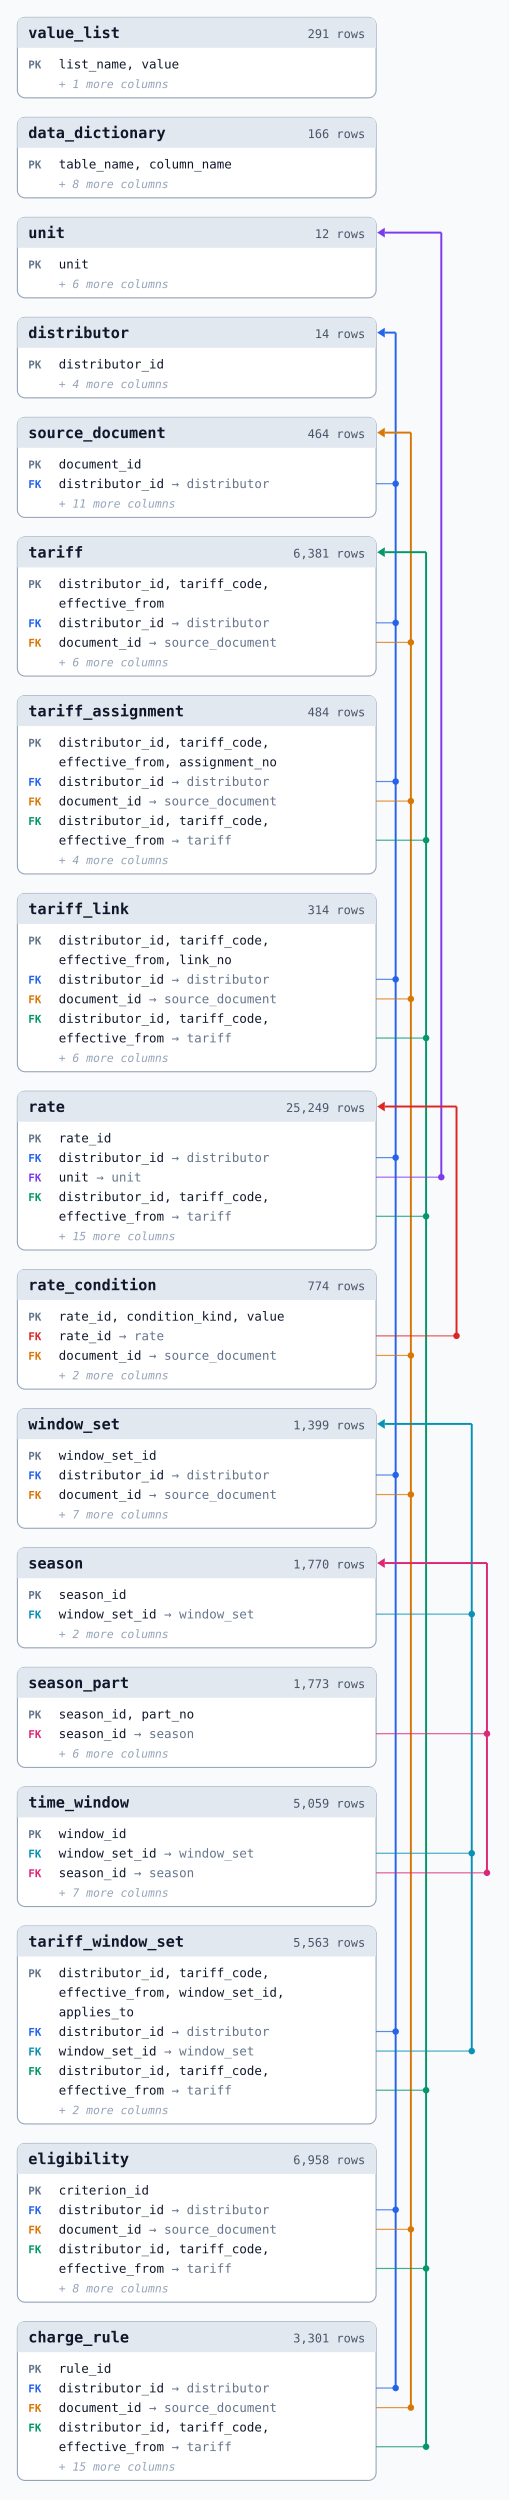
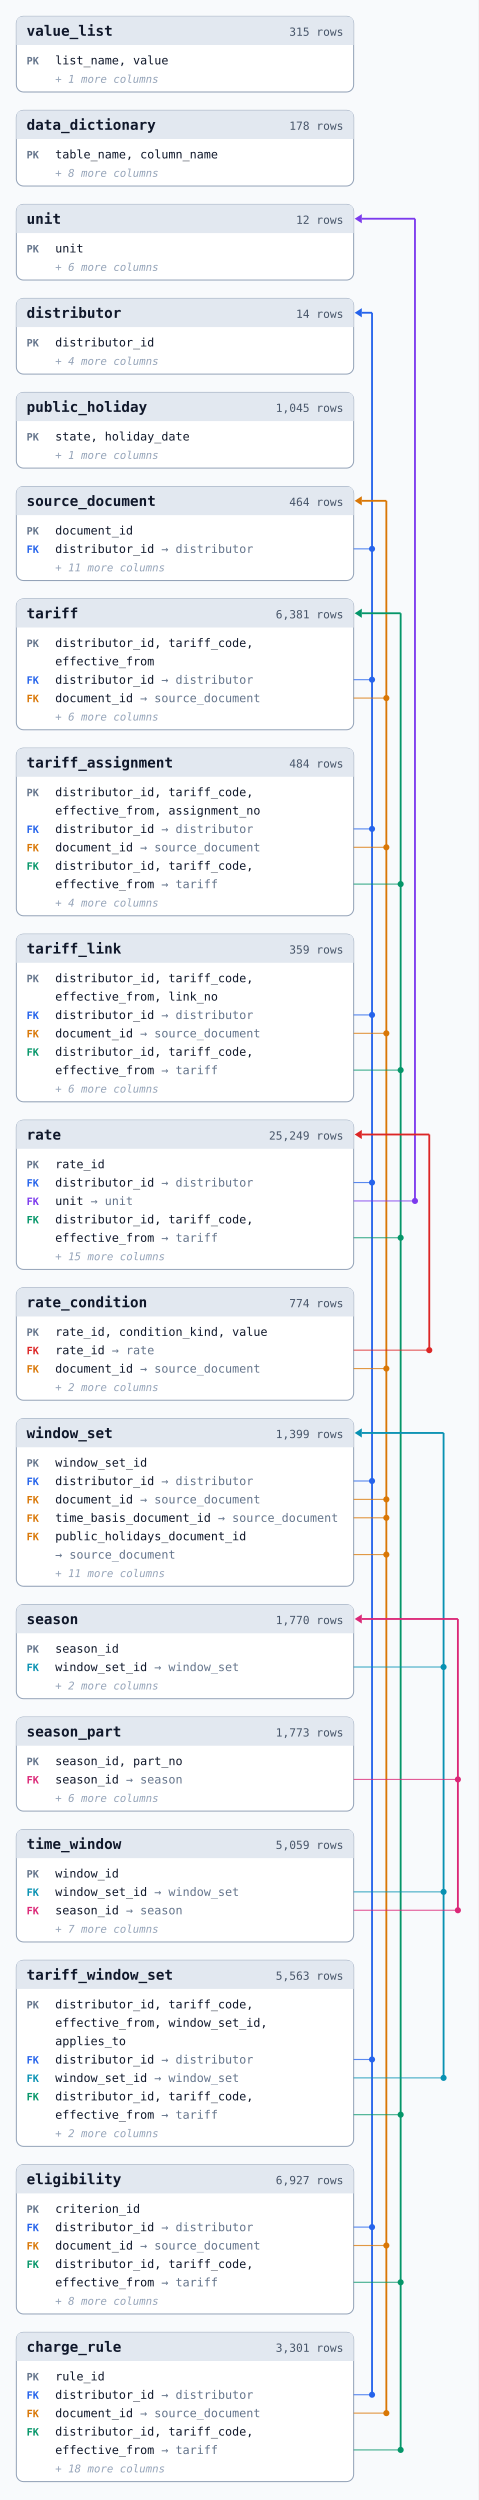
- <svg xmlns="http://www.w3.org/2000/svg" width="468" height="2300" viewBox="0 0 468 2300" role="img" aria-labelledby="erd-title">
+ <svg xmlns="http://www.w3.org/2000/svg" width="468" height="2446" viewBox="0 0 468 2446" role="img" aria-labelledby="erd-title">
  <style>text{font-family:ui-monospace,SFMono-Regular,Menlo,Consolas,monospace;fill:#0f172a}.box{fill:#ffffff;stroke:#94a3b8}.head{fill:#e2e8f0}.n{font-size:14px;font-weight:700}.r{font-size:11px;fill:#475569}.k{font-size:10px;font-weight:700;fill:#64748b}.c{font-size:11.5px}.t{fill:#64748b}.m{font-size:10.5px;fill:#94a3b8;font-style:italic}.bus{fill:none;stroke-width:1.8}.tick{fill:none;stroke-width:1.1;stroke-opacity:.75}</style>
-   <rect width="468" height="2300" fill="#f8fafc" />
+   <rect width="468" height="2446" fill="#f8fafc" />
  <g>
    <rect x="16" y="16" width="330" height="74" rx="7" class="box" />
    <path d="M16,44 V23 q0,-7 7,-7 H339 q7,0 7,7 V44 z" class="head" />
    <text x="26" y="35" class="n">value_list</text>
-     <text x="336" y="35" class="r" text-anchor="end">291 rows</text>
+     <text x="336" y="35" class="r" text-anchor="end">315 rows</text>
    <text x="26" y="63" class="k">PK</text>
    <text x="54" y="63" class="c">list_name, value</text>
    <text x="54" y="81" class="m">+ 1 more columns</text>
  </g>
  <g>
    <rect x="16" y="108" width="330" height="74" rx="7" class="box" />
    <path d="M16,136 V115 q0,-7 7,-7 H339 q7,0 7,7 V136 z" class="head" />
    <text x="26" y="127" class="n">data_dictionary</text>
-     <text x="336" y="127" class="r" text-anchor="end">166 rows</text>
+     <text x="336" y="127" class="r" text-anchor="end">178 rows</text>
    <text x="26" y="155" class="k">PK</text>
    <text x="54" y="155" class="c">table_name, column_name</text>
    <text x="54" y="173" class="m">+ 8 more columns</text>
  </g>
  <g>
    <rect x="16" y="200" width="330" height="74" rx="7" class="box" />
    <path d="M16,228 V207 q0,-7 7,-7 H339 q7,0 7,7 V228 z" class="head" />
    <text x="26" y="219" class="n">unit</text>
    <text x="336" y="219" class="r" text-anchor="end">12 rows</text>
    <text x="26" y="247" class="k">PK</text>
    <text x="54" y="247" class="c">unit</text>
    <text x="54" y="265" class="m">+ 6 more columns</text>
  </g>
  <g>
    <rect x="16" y="292" width="330" height="74" rx="7" class="box" />
    <path d="M16,320 V299 q0,-7 7,-7 H339 q7,0 7,7 V320 z" class="head" />
    <text x="26" y="311" class="n">distributor</text>
    <text x="336" y="311" class="r" text-anchor="end">14 rows</text>
    <text x="26" y="339" class="k">PK</text>
    <text x="54" y="339" class="c">distributor_id</text>
    <text x="54" y="357" class="m">+ 4 more columns</text>
  </g>
  <g>
-     <rect x="16" y="384" width="330" height="92" rx="7" class="box" />
+     <rect x="16" y="384" width="330" height="74" rx="7" class="box" />
    <path d="M16,412 V391 q0,-7 7,-7 H339 q7,0 7,7 V412 z" class="head" />
-     <text x="26" y="403" class="n">source_document</text>
-     <text x="336" y="403" class="r" text-anchor="end">464 rows</text>
+     <text x="26" y="403" class="n">public_holiday</text>
+     <text x="336" y="403" class="r" text-anchor="end">1,045 rows</text>
    <text x="26" y="431" class="k">PK</text>
-     <text x="54" y="431" class="c">document_id</text>
-     <text x="26" y="449" class="k" style="fill:#2563eb">FK</text>
-     <text x="54" y="449" class="c">distributor_id <tspan class="t">→ distributor</tspan>
-     </text>
-     <text x="54" y="467" class="m">+ 11 more columns</text>
-   </g>
-   <g>
-     <rect x="16" y="494" width="330" height="128" rx="7" class="box" />
-     <path d="M16,522 V501 q0,-7 7,-7 H339 q7,0 7,7 V522 z" class="head" />
-     <text x="26" y="513" class="n">tariff</text>
-     <text x="336" y="513" class="r" text-anchor="end">6,381 rows</text>
-     <text x="26" y="541" class="k">PK</text>
-     <text x="54" y="541" class="c">distributor_id, tariff_code,</text>
-     <text x="26" y="559" class="k" />
-     <text x="54" y="559" class="c">effective_from</text>
-     <text x="26" y="577" class="k" style="fill:#2563eb">FK</text>
-     <text x="54" y="577" class="c">distributor_id <tspan class="t">→ distributor</tspan>
-     </text>
-     <text x="26" y="595" class="k" style="fill:#d97706">FK</text>
-     <text x="54" y="595" class="c">document_id <tspan class="t">→ source_document</tspan>
-     </text>
-     <text x="54" y="613" class="m">+ 6 more columns</text>
-   </g>
-   <g>
-     <rect x="16" y="640" width="330" height="164" rx="7" class="box" />
-     <path d="M16,668 V647 q0,-7 7,-7 H339 q7,0 7,7 V668 z" class="head" />
-     <text x="26" y="659" class="n">tariff_assignment</text>
-     <text x="336" y="659" class="r" text-anchor="end">484 rows</text>
-     <text x="26" y="687" class="k">PK</text>
-     <text x="54" y="687" class="c">distributor_id, tariff_code,</text>
-     <text x="26" y="705" class="k" />
-     <text x="54" y="705" class="c">effective_from, assignment_no</text>
-     <text x="26" y="723" class="k" style="fill:#2563eb">FK</text>
-     <text x="54" y="723" class="c">distributor_id <tspan class="t">→ distributor</tspan>
-     </text>
-     <text x="26" y="741" class="k" style="fill:#d97706">FK</text>
-     <text x="54" y="741" class="c">document_id <tspan class="t">→ source_document</tspan>
-     </text>
-     <text x="26" y="759" class="k" style="fill:#059669">FK</text>
-     <text x="54" y="759" class="c">distributor_id, tariff_code,</text>
-     <text x="26" y="777" class="k" style="fill:#059669" />
-     <text x="54" y="777" class="c">effective_from <tspan class="t">→ tariff</tspan>
-     </text>
-     <text x="54" y="795" class="m">+ 4 more columns</text>
-   </g>
-   <g>
-     <rect x="16" y="822" width="330" height="164" rx="7" class="box" />
-     <path d="M16,850 V829 q0,-7 7,-7 H339 q7,0 7,7 V850 z" class="head" />
-     <text x="26" y="841" class="n">tariff_link</text>
-     <text x="336" y="841" class="r" text-anchor="end">314 rows</text>
-     <text x="26" y="869" class="k">PK</text>
-     <text x="54" y="869" class="c">distributor_id, tariff_code,</text>
-     <text x="26" y="887" class="k" />
-     <text x="54" y="887" class="c">effective_from, link_no</text>
-     <text x="26" y="905" class="k" style="fill:#2563eb">FK</text>
-     <text x="54" y="905" class="c">distributor_id <tspan class="t">→ distributor</tspan>
-     </text>
-     <text x="26" y="923" class="k" style="fill:#d97706">FK</text>
-     <text x="54" y="923" class="c">document_id <tspan class="t">→ source_document</tspan>
-     </text>
-     <text x="26" y="941" class="k" style="fill:#059669">FK</text>
-     <text x="54" y="941" class="c">distributor_id, tariff_code,</text>
-     <text x="26" y="959" class="k" style="fill:#059669" />
-     <text x="54" y="959" class="c">effective_from <tspan class="t">→ tariff</tspan>
-     </text>
-     <text x="54" y="977" class="m">+ 6 more columns</text>
-   </g>
-   <g>
-     <rect x="16" y="1004" width="330" height="146" rx="7" class="box" />
-     <path d="M16,1032 V1011 q0,-7 7,-7 H339 q7,0 7,7 V1032 z" class="head" />
-     <text x="26" y="1023" class="n">rate</text>
-     <text x="336" y="1023" class="r" text-anchor="end">25,249 rows</text>
-     <text x="26" y="1051" class="k">PK</text>
-     <text x="54" y="1051" class="c">rate_id</text>
-     <text x="26" y="1069" class="k" style="fill:#2563eb">FK</text>
-     <text x="54" y="1069" class="c">distributor_id <tspan class="t">→ distributor</tspan>
-     </text>
-     <text x="26" y="1087" class="k" style="fill:#7c3aed">FK</text>
-     <text x="54" y="1087" class="c">unit <tspan class="t">→ unit</tspan>
-     </text>
-     <text x="26" y="1105" class="k" style="fill:#059669">FK</text>
-     <text x="54" y="1105" class="c">distributor_id, tariff_code,</text>
-     <text x="26" y="1123" class="k" style="fill:#059669" />
-     <text x="54" y="1123" class="c">effective_from <tspan class="t">→ tariff</tspan>
-     </text>
-     <text x="54" y="1141" class="m">+ 15 more columns</text>
-   </g>
-   <g>
-     <rect x="16" y="1168" width="330" height="110" rx="7" class="box" />
-     <path d="M16,1196 V1175 q0,-7 7,-7 H339 q7,0 7,7 V1196 z" class="head" />
-     <text x="26" y="1187" class="n">rate_condition</text>
-     <text x="336" y="1187" class="r" text-anchor="end">774 rows</text>
-     <text x="26" y="1215" class="k">PK</text>
-     <text x="54" y="1215" class="c">rate_id, condition_kind, value</text>
-     <text x="26" y="1233" class="k" style="fill:#dc2626">FK</text>
-     <text x="54" y="1233" class="c">rate_id <tspan class="t">→ rate</tspan>
-     </text>
-     <text x="26" y="1251" class="k" style="fill:#d97706">FK</text>
-     <text x="54" y="1251" class="c">document_id <tspan class="t">→ source_document</tspan>
-     </text>
-     <text x="54" y="1269" class="m">+ 2 more columns</text>
-   </g>
-   <g>
-     <rect x="16" y="1296" width="330" height="110" rx="7" class="box" />
-     <path d="M16,1324 V1303 q0,-7 7,-7 H339 q7,0 7,7 V1324 z" class="head" />
-     <text x="26" y="1315" class="n">window_set</text>
-     <text x="336" y="1315" class="r" text-anchor="end">1,399 rows</text>
-     <text x="26" y="1343" class="k">PK</text>
-     <text x="54" y="1343" class="c">window_set_id</text>
-     <text x="26" y="1361" class="k" style="fill:#2563eb">FK</text>
-     <text x="54" y="1361" class="c">distributor_id <tspan class="t">→ distributor</tspan>
-     </text>
-     <text x="26" y="1379" class="k" style="fill:#d97706">FK</text>
-     <text x="54" y="1379" class="c">document_id <tspan class="t">→ source_document</tspan>
-     </text>
-     <text x="54" y="1397" class="m">+ 7 more columns</text>
-   </g>
-   <g>
-     <rect x="16" y="1424" width="330" height="92" rx="7" class="box" />
-     <path d="M16,1452 V1431 q0,-7 7,-7 H339 q7,0 7,7 V1452 z" class="head" />
-     <text x="26" y="1443" class="n">season</text>
-     <text x="336" y="1443" class="r" text-anchor="end">1,770 rows</text>
-     <text x="26" y="1471" class="k">PK</text>
-     <text x="54" y="1471" class="c">season_id</text>
-     <text x="26" y="1489" class="k" style="fill:#0891b2">FK</text>
-     <text x="54" y="1489" class="c">window_set_id <tspan class="t">→ window_set</tspan>
-     </text>
-     <text x="54" y="1507" class="m">+ 2 more columns</text>
-   </g>
-   <g>
-     <rect x="16" y="1534" width="330" height="92" rx="7" class="box" />
-     <path d="M16,1562 V1541 q0,-7 7,-7 H339 q7,0 7,7 V1562 z" class="head" />
-     <text x="26" y="1553" class="n">season_part</text>
-     <text x="336" y="1553" class="r" text-anchor="end">1,773 rows</text>
-     <text x="26" y="1581" class="k">PK</text>
-     <text x="54" y="1581" class="c">season_id, part_no</text>
-     <text x="26" y="1599" class="k" style="fill:#db2777">FK</text>
-     <text x="54" y="1599" class="c">season_id <tspan class="t">→ season</tspan>
-     </text>
-     <text x="54" y="1617" class="m">+ 6 more columns</text>
-   </g>
-   <g>
-     <rect x="16" y="1644" width="330" height="110" rx="7" class="box" />
-     <path d="M16,1672 V1651 q0,-7 7,-7 H339 q7,0 7,7 V1672 z" class="head" />
-     <text x="26" y="1663" class="n">time_window</text>
-     <text x="336" y="1663" class="r" text-anchor="end">5,059 rows</text>
-     <text x="26" y="1691" class="k">PK</text>
-     <text x="54" y="1691" class="c">window_id</text>
-     <text x="26" y="1709" class="k" style="fill:#0891b2">FK</text>
-     <text x="54" y="1709" class="c">window_set_id <tspan class="t">→ window_set</tspan>
-     </text>
-     <text x="26" y="1727" class="k" style="fill:#db2777">FK</text>
-     <text x="54" y="1727" class="c">season_id <tspan class="t">→ season</tspan>
-     </text>
-     <text x="54" y="1745" class="m">+ 7 more columns</text>
-   </g>
-   <g>
-     <rect x="16" y="1772" width="330" height="182" rx="7" class="box" />
-     <path d="M16,1800 V1779 q0,-7 7,-7 H339 q7,0 7,7 V1800 z" class="head" />
-     <text x="26" y="1791" class="n">tariff_window_set</text>
-     <text x="336" y="1791" class="r" text-anchor="end">5,563 rows</text>
-     <text x="26" y="1819" class="k">PK</text>
-     <text x="54" y="1819" class="c">distributor_id, tariff_code,</text>
-     <text x="26" y="1837" class="k" />
-     <text x="54" y="1837" class="c">effective_from, window_set_id,</text>
-     <text x="26" y="1855" class="k" />
-     <text x="54" y="1855" class="c">applies_to</text>
-     <text x="26" y="1873" class="k" style="fill:#2563eb">FK</text>
-     <text x="54" y="1873" class="c">distributor_id <tspan class="t">→ distributor</tspan>
-     </text>
-     <text x="26" y="1891" class="k" style="fill:#0891b2">FK</text>
-     <text x="54" y="1891" class="c">window_set_id <tspan class="t">→ window_set</tspan>
-     </text>
-     <text x="26" y="1909" class="k" style="fill:#059669">FK</text>
-     <text x="54" y="1909" class="c">distributor_id, tariff_code,</text>
-     <text x="26" y="1927" class="k" style="fill:#059669" />
-     <text x="54" y="1927" class="c">effective_from <tspan class="t">→ tariff</tspan>
-     </text>
-     <text x="54" y="1945" class="m">+ 2 more columns</text>
-   </g>
-   <g>
-     <rect x="16" y="1972" width="330" height="146" rx="7" class="box" />
-     <path d="M16,2000 V1979 q0,-7 7,-7 H339 q7,0 7,7 V2000 z" class="head" />
-     <text x="26" y="1991" class="n">eligibility</text>
-     <text x="336" y="1991" class="r" text-anchor="end">6,958 rows</text>
-     <text x="26" y="2019" class="k">PK</text>
-     <text x="54" y="2019" class="c">criterion_id</text>
-     <text x="26" y="2037" class="k" style="fill:#2563eb">FK</text>
-     <text x="54" y="2037" class="c">distributor_id <tspan class="t">→ distributor</tspan>
-     </text>
-     <text x="26" y="2055" class="k" style="fill:#d97706">FK</text>
-     <text x="54" y="2055" class="c">document_id <tspan class="t">→ source_document</tspan>
-     </text>
-     <text x="26" y="2073" class="k" style="fill:#059669">FK</text>
-     <text x="54" y="2073" class="c">distributor_id, tariff_code,</text>
-     <text x="26" y="2091" class="k" style="fill:#059669" />
-     <text x="54" y="2091" class="c">effective_from <tspan class="t">→ tariff</tspan>
-     </text>
-     <text x="54" y="2109" class="m">+ 8 more columns</text>
-   </g>
-   <g>
-     <rect x="16" y="2136" width="330" height="146" rx="7" class="box" />
-     <path d="M16,2164 V2143 q0,-7 7,-7 H339 q7,0 7,7 V2164 z" class="head" />
-     <text x="26" y="2155" class="n">charge_rule</text>
-     <text x="336" y="2155" class="r" text-anchor="end">3,301 rows</text>
-     <text x="26" y="2183" class="k">PK</text>
-     <text x="54" y="2183" class="c">rule_id</text>
-     <text x="26" y="2201" class="k" style="fill:#2563eb">FK</text>
-     <text x="54" y="2201" class="c">distributor_id <tspan class="t">→ distributor</tspan>
-     </text>
-     <text x="26" y="2219" class="k" style="fill:#d97706">FK</text>
-     <text x="54" y="2219" class="c">document_id <tspan class="t">→ source_document</tspan>
-     </text>
-     <text x="26" y="2237" class="k" style="fill:#059669">FK</text>
-     <text x="54" y="2237" class="c">distributor_id, tariff_code,</text>
-     <text x="26" y="2255" class="k" style="fill:#059669" />
-     <text x="54" y="2255" class="c">effective_from <tspan class="t">→ tariff</tspan>
-     </text>
-     <text x="54" y="2273" class="m">+ 15 more columns</text>
+     <text x="54" y="431" class="c">state, holiday_date</text>
+     <text x="54" y="449" class="m">+ 1 more columns</text>
+   </g>
+   <g>
+     <rect x="16" y="476" width="330" height="92" rx="7" class="box" />
+     <path d="M16,504 V483 q0,-7 7,-7 H339 q7,0 7,7 V504 z" class="head" />
+     <text x="26" y="495" class="n">source_document</text>
+     <text x="336" y="495" class="r" text-anchor="end">464 rows</text>
+     <text x="26" y="523" class="k">PK</text>
+     <text x="54" y="523" class="c">document_id</text>
+     <text x="26" y="541" class="k" style="fill:#2563eb">FK</text>
+     <text x="54" y="541" class="c">distributor_id <tspan class="t">→ distributor</tspan>
+     </text>
+     <text x="54" y="559" class="m">+ 11 more columns</text>
+   </g>
+   <g>
+     <rect x="16" y="586" width="330" height="128" rx="7" class="box" />
+     <path d="M16,614 V593 q0,-7 7,-7 H339 q7,0 7,7 V614 z" class="head" />
+     <text x="26" y="605" class="n">tariff</text>
+     <text x="336" y="605" class="r" text-anchor="end">6,381 rows</text>
+     <text x="26" y="633" class="k">PK</text>
+     <text x="54" y="633" class="c">distributor_id, tariff_code,</text>
+     <text x="26" y="651" class="k" />
+     <text x="54" y="651" class="c">effective_from</text>
+     <text x="26" y="669" class="k" style="fill:#2563eb">FK</text>
+     <text x="54" y="669" class="c">distributor_id <tspan class="t">→ distributor</tspan>
+     </text>
+     <text x="26" y="687" class="k" style="fill:#d97706">FK</text>
+     <text x="54" y="687" class="c">document_id <tspan class="t">→ source_document</tspan>
+     </text>
+     <text x="54" y="705" class="m">+ 6 more columns</text>
+   </g>
+   <g>
+     <rect x="16" y="732" width="330" height="164" rx="7" class="box" />
+     <path d="M16,760 V739 q0,-7 7,-7 H339 q7,0 7,7 V760 z" class="head" />
+     <text x="26" y="751" class="n">tariff_assignment</text>
+     <text x="336" y="751" class="r" text-anchor="end">484 rows</text>
+     <text x="26" y="779" class="k">PK</text>
+     <text x="54" y="779" class="c">distributor_id, tariff_code,</text>
+     <text x="26" y="797" class="k" />
+     <text x="54" y="797" class="c">effective_from, assignment_no</text>
+     <text x="26" y="815" class="k" style="fill:#2563eb">FK</text>
+     <text x="54" y="815" class="c">distributor_id <tspan class="t">→ distributor</tspan>
+     </text>
+     <text x="26" y="833" class="k" style="fill:#d97706">FK</text>
+     <text x="54" y="833" class="c">document_id <tspan class="t">→ source_document</tspan>
+     </text>
+     <text x="26" y="851" class="k" style="fill:#059669">FK</text>
+     <text x="54" y="851" class="c">distributor_id, tariff_code,</text>
+     <text x="26" y="869" class="k" style="fill:#059669" />
+     <text x="54" y="869" class="c">effective_from <tspan class="t">→ tariff</tspan>
+     </text>
+     <text x="54" y="887" class="m">+ 4 more columns</text>
+   </g>
+   <g>
+     <rect x="16" y="914" width="330" height="164" rx="7" class="box" />
+     <path d="M16,942 V921 q0,-7 7,-7 H339 q7,0 7,7 V942 z" class="head" />
+     <text x="26" y="933" class="n">tariff_link</text>
+     <text x="336" y="933" class="r" text-anchor="end">359 rows</text>
+     <text x="26" y="961" class="k">PK</text>
+     <text x="54" y="961" class="c">distributor_id, tariff_code,</text>
+     <text x="26" y="979" class="k" />
+     <text x="54" y="979" class="c">effective_from, link_no</text>
+     <text x="26" y="997" class="k" style="fill:#2563eb">FK</text>
+     <text x="54" y="997" class="c">distributor_id <tspan class="t">→ distributor</tspan>
+     </text>
+     <text x="26" y="1015" class="k" style="fill:#d97706">FK</text>
+     <text x="54" y="1015" class="c">document_id <tspan class="t">→ source_document</tspan>
+     </text>
+     <text x="26" y="1033" class="k" style="fill:#059669">FK</text>
+     <text x="54" y="1033" class="c">distributor_id, tariff_code,</text>
+     <text x="26" y="1051" class="k" style="fill:#059669" />
+     <text x="54" y="1051" class="c">effective_from <tspan class="t">→ tariff</tspan>
+     </text>
+     <text x="54" y="1069" class="m">+ 6 more columns</text>
+   </g>
+   <g>
+     <rect x="16" y="1096" width="330" height="146" rx="7" class="box" />
+     <path d="M16,1124 V1103 q0,-7 7,-7 H339 q7,0 7,7 V1124 z" class="head" />
+     <text x="26" y="1115" class="n">rate</text>
+     <text x="336" y="1115" class="r" text-anchor="end">25,249 rows</text>
+     <text x="26" y="1143" class="k">PK</text>
+     <text x="54" y="1143" class="c">rate_id</text>
+     <text x="26" y="1161" class="k" style="fill:#2563eb">FK</text>
+     <text x="54" y="1161" class="c">distributor_id <tspan class="t">→ distributor</tspan>
+     </text>
+     <text x="26" y="1179" class="k" style="fill:#7c3aed">FK</text>
+     <text x="54" y="1179" class="c">unit <tspan class="t">→ unit</tspan>
+     </text>
+     <text x="26" y="1197" class="k" style="fill:#059669">FK</text>
+     <text x="54" y="1197" class="c">distributor_id, tariff_code,</text>
+     <text x="26" y="1215" class="k" style="fill:#059669" />
+     <text x="54" y="1215" class="c">effective_from <tspan class="t">→ tariff</tspan>
+     </text>
+     <text x="54" y="1233" class="m">+ 15 more columns</text>
+   </g>
+   <g>
+     <rect x="16" y="1260" width="330" height="110" rx="7" class="box" />
+     <path d="M16,1288 V1267 q0,-7 7,-7 H339 q7,0 7,7 V1288 z" class="head" />
+     <text x="26" y="1279" class="n">rate_condition</text>
+     <text x="336" y="1279" class="r" text-anchor="end">774 rows</text>
+     <text x="26" y="1307" class="k">PK</text>
+     <text x="54" y="1307" class="c">rate_id, condition_kind, value</text>
+     <text x="26" y="1325" class="k" style="fill:#dc2626">FK</text>
+     <text x="54" y="1325" class="c">rate_id <tspan class="t">→ rate</tspan>
+     </text>
+     <text x="26" y="1343" class="k" style="fill:#d97706">FK</text>
+     <text x="54" y="1343" class="c">document_id <tspan class="t">→ source_document</tspan>
+     </text>
+     <text x="54" y="1361" class="m">+ 2 more columns</text>
+   </g>
+   <g>
+     <rect x="16" y="1388" width="330" height="164" rx="7" class="box" />
+     <path d="M16,1416 V1395 q0,-7 7,-7 H339 q7,0 7,7 V1416 z" class="head" />
+     <text x="26" y="1407" class="n">window_set</text>
+     <text x="336" y="1407" class="r" text-anchor="end">1,399 rows</text>
+     <text x="26" y="1435" class="k">PK</text>
+     <text x="54" y="1435" class="c">window_set_id</text>
+     <text x="26" y="1453" class="k" style="fill:#2563eb">FK</text>
+     <text x="54" y="1453" class="c">distributor_id <tspan class="t">→ distributor</tspan>
+     </text>
+     <text x="26" y="1471" class="k" style="fill:#d97706">FK</text>
+     <text x="54" y="1471" class="c">document_id <tspan class="t">→ source_document</tspan>
+     </text>
+     <text x="26" y="1489" class="k" style="fill:#d97706">FK</text>
+     <text x="54" y="1489" class="c">time_basis_document_id <tspan class="t">→ source_document</tspan>
+     </text>
+     <text x="26" y="1507" class="k" style="fill:#d97706">FK</text>
+     <text x="54" y="1507" class="c">public_holidays_document_id</text>
+     <text x="26" y="1525" class="k" style="fill:#d97706" />
+     <text x="54" y="1525" class="c">
+       <tspan class="t">→ source_document</tspan>
+     </text>
+     <text x="54" y="1543" class="m">+ 11 more columns</text>
+   </g>
+   <g>
+     <rect x="16" y="1570" width="330" height="92" rx="7" class="box" />
+     <path d="M16,1598 V1577 q0,-7 7,-7 H339 q7,0 7,7 V1598 z" class="head" />
+     <text x="26" y="1589" class="n">season</text>
+     <text x="336" y="1589" class="r" text-anchor="end">1,770 rows</text>
+     <text x="26" y="1617" class="k">PK</text>
+     <text x="54" y="1617" class="c">season_id</text>
+     <text x="26" y="1635" class="k" style="fill:#0891b2">FK</text>
+     <text x="54" y="1635" class="c">window_set_id <tspan class="t">→ window_set</tspan>
+     </text>
+     <text x="54" y="1653" class="m">+ 2 more columns</text>
+   </g>
+   <g>
+     <rect x="16" y="1680" width="330" height="92" rx="7" class="box" />
+     <path d="M16,1708 V1687 q0,-7 7,-7 H339 q7,0 7,7 V1708 z" class="head" />
+     <text x="26" y="1699" class="n">season_part</text>
+     <text x="336" y="1699" class="r" text-anchor="end">1,773 rows</text>
+     <text x="26" y="1727" class="k">PK</text>
+     <text x="54" y="1727" class="c">season_id, part_no</text>
+     <text x="26" y="1745" class="k" style="fill:#db2777">FK</text>
+     <text x="54" y="1745" class="c">season_id <tspan class="t">→ season</tspan>
+     </text>
+     <text x="54" y="1763" class="m">+ 6 more columns</text>
+   </g>
+   <g>
+     <rect x="16" y="1790" width="330" height="110" rx="7" class="box" />
+     <path d="M16,1818 V1797 q0,-7 7,-7 H339 q7,0 7,7 V1818 z" class="head" />
+     <text x="26" y="1809" class="n">time_window</text>
+     <text x="336" y="1809" class="r" text-anchor="end">5,059 rows</text>
+     <text x="26" y="1837" class="k">PK</text>
+     <text x="54" y="1837" class="c">window_id</text>
+     <text x="26" y="1855" class="k" style="fill:#0891b2">FK</text>
+     <text x="54" y="1855" class="c">window_set_id <tspan class="t">→ window_set</tspan>
+     </text>
+     <text x="26" y="1873" class="k" style="fill:#db2777">FK</text>
+     <text x="54" y="1873" class="c">season_id <tspan class="t">→ season</tspan>
+     </text>
+     <text x="54" y="1891" class="m">+ 7 more columns</text>
+   </g>
+   <g>
+     <rect x="16" y="1918" width="330" height="182" rx="7" class="box" />
+     <path d="M16,1946 V1925 q0,-7 7,-7 H339 q7,0 7,7 V1946 z" class="head" />
+     <text x="26" y="1937" class="n">tariff_window_set</text>
+     <text x="336" y="1937" class="r" text-anchor="end">5,563 rows</text>
+     <text x="26" y="1965" class="k">PK</text>
+     <text x="54" y="1965" class="c">distributor_id, tariff_code,</text>
+     <text x="26" y="1983" class="k" />
+     <text x="54" y="1983" class="c">effective_from, window_set_id,</text>
+     <text x="26" y="2001" class="k" />
+     <text x="54" y="2001" class="c">applies_to</text>
+     <text x="26" y="2019" class="k" style="fill:#2563eb">FK</text>
+     <text x="54" y="2019" class="c">distributor_id <tspan class="t">→ distributor</tspan>
+     </text>
+     <text x="26" y="2037" class="k" style="fill:#0891b2">FK</text>
+     <text x="54" y="2037" class="c">window_set_id <tspan class="t">→ window_set</tspan>
+     </text>
+     <text x="26" y="2055" class="k" style="fill:#059669">FK</text>
+     <text x="54" y="2055" class="c">distributor_id, tariff_code,</text>
+     <text x="26" y="2073" class="k" style="fill:#059669" />
+     <text x="54" y="2073" class="c">effective_from <tspan class="t">→ tariff</tspan>
+     </text>
+     <text x="54" y="2091" class="m">+ 2 more columns</text>
+   </g>
+   <g>
+     <rect x="16" y="2118" width="330" height="146" rx="7" class="box" />
+     <path d="M16,2146 V2125 q0,-7 7,-7 H339 q7,0 7,7 V2146 z" class="head" />
+     <text x="26" y="2137" class="n">eligibility</text>
+     <text x="336" y="2137" class="r" text-anchor="end">6,927 rows</text>
+     <text x="26" y="2165" class="k">PK</text>
+     <text x="54" y="2165" class="c">criterion_id</text>
+     <text x="26" y="2183" class="k" style="fill:#2563eb">FK</text>
+     <text x="54" y="2183" class="c">distributor_id <tspan class="t">→ distributor</tspan>
+     </text>
+     <text x="26" y="2201" class="k" style="fill:#d97706">FK</text>
+     <text x="54" y="2201" class="c">document_id <tspan class="t">→ source_document</tspan>
+     </text>
+     <text x="26" y="2219" class="k" style="fill:#059669">FK</text>
+     <text x="54" y="2219" class="c">distributor_id, tariff_code,</text>
+     <text x="26" y="2237" class="k" style="fill:#059669" />
+     <text x="54" y="2237" class="c">effective_from <tspan class="t">→ tariff</tspan>
+     </text>
+     <text x="54" y="2255" class="m">+ 8 more columns</text>
+   </g>
+   <g>
+     <rect x="16" y="2282" width="330" height="146" rx="7" class="box" />
+     <path d="M16,2310 V2289 q0,-7 7,-7 H339 q7,0 7,7 V2310 z" class="head" />
+     <text x="26" y="2301" class="n">charge_rule</text>
+     <text x="336" y="2301" class="r" text-anchor="end">3,301 rows</text>
+     <text x="26" y="2329" class="k">PK</text>
+     <text x="54" y="2329" class="c">rule_id</text>
+     <text x="26" y="2347" class="k" style="fill:#2563eb">FK</text>
+     <text x="54" y="2347" class="c">distributor_id <tspan class="t">→ distributor</tspan>
+     </text>
+     <text x="26" y="2365" class="k" style="fill:#d97706">FK</text>
+     <text x="54" y="2365" class="c">document_id <tspan class="t">→ source_document</tspan>
+     </text>
+     <text x="26" y="2383" class="k" style="fill:#059669">FK</text>
+     <text x="54" y="2383" class="c">distributor_id, tariff_code,</text>
+     <text x="26" y="2401" class="k" style="fill:#059669" />
+     <text x="54" y="2401" class="c">effective_from <tspan class="t">→ tariff</tspan>
+     </text>
+     <text x="54" y="2419" class="m">+ 18 more columns</text>
  </g>
  <g stroke="#2563eb" fill="#2563eb">
-     <path d="M364,306.0 V2197" class="bus" />
+     <path d="M364,306.0 V2343" class="bus" />
    <path d="M364,306.0 H354" class="bus" />
    <path d="M354,301.5 L347,306.0 L354,310.5 z" stroke="none" />
-     <path d="M346,445 H364" class="tick" />
-     <circle cx="364" cy="445" r="3" stroke="none" />
-     <path d="M346,573 H364" class="tick" />
-     <circle cx="364" cy="573" r="3" stroke="none" />
-     <path d="M346,719 H364" class="tick" />
-     <circle cx="364" cy="719" r="3" stroke="none" />
-     <path d="M346,901 H364" class="tick" />
-     <circle cx="364" cy="901" r="3" stroke="none" />
-     <path d="M346,1065 H364" class="tick" />
-     <circle cx="364" cy="1065" r="3" stroke="none" />
-     <path d="M346,1357 H364" class="tick" />
-     <circle cx="364" cy="1357" r="3" stroke="none" />
-     <path d="M346,1869 H364" class="tick" />
-     <circle cx="364" cy="1869" r="3" stroke="none" />
-     <path d="M346,2033 H364" class="tick" />
-     <circle cx="364" cy="2033" r="3" stroke="none" />
-     <path d="M346,2197 H364" class="tick" />
-     <circle cx="364" cy="2197" r="3" stroke="none" />
+     <path d="M346,537 H364" class="tick" />
+     <circle cx="364" cy="537" r="3" stroke="none" />
+     <path d="M346,665 H364" class="tick" />
+     <circle cx="364" cy="665" r="3" stroke="none" />
+     <path d="M346,811 H364" class="tick" />
+     <circle cx="364" cy="811" r="3" stroke="none" />
+     <path d="M346,993 H364" class="tick" />
+     <circle cx="364" cy="993" r="3" stroke="none" />
+     <path d="M346,1157 H364" class="tick" />
+     <circle cx="364" cy="1157" r="3" stroke="none" />
+     <path d="M346,1449 H364" class="tick" />
+     <circle cx="364" cy="1449" r="3" stroke="none" />
+     <path d="M346,2015 H364" class="tick" />
+     <circle cx="364" cy="2015" r="3" stroke="none" />
+     <path d="M346,2179 H364" class="tick" />
+     <circle cx="364" cy="2179" r="3" stroke="none" />
+     <path d="M346,2343 H364" class="tick" />
+     <circle cx="364" cy="2343" r="3" stroke="none" />
  </g>
  <g stroke="#d97706" fill="#d97706">
-     <path d="M378,398.0 V2215" class="bus" />
-     <path d="M378,398.0 H354" class="bus" />
-     <path d="M354,393.5 L347,398.0 L354,402.5 z" stroke="none" />
-     <path d="M346,591 H378" class="tick" />
-     <circle cx="378" cy="591" r="3" stroke="none" />
-     <path d="M346,737 H378" class="tick" />
-     <circle cx="378" cy="737" r="3" stroke="none" />
-     <path d="M346,919 H378" class="tick" />
-     <circle cx="378" cy="919" r="3" stroke="none" />
-     <path d="M346,1247 H378" class="tick" />
-     <circle cx="378" cy="1247" r="3" stroke="none" />
-     <path d="M346,1375 H378" class="tick" />
-     <circle cx="378" cy="1375" r="3" stroke="none" />
-     <path d="M346,2051 H378" class="tick" />
-     <circle cx="378" cy="2051" r="3" stroke="none" />
-     <path d="M346,2215 H378" class="tick" />
-     <circle cx="378" cy="2215" r="3" stroke="none" />
+     <path d="M378,490.0 V2361" class="bus" />
+     <path d="M378,490.0 H354" class="bus" />
+     <path d="M354,485.5 L347,490.0 L354,494.5 z" stroke="none" />
+     <path d="M346,683 H378" class="tick" />
+     <circle cx="378" cy="683" r="3" stroke="none" />
+     <path d="M346,829 H378" class="tick" />
+     <circle cx="378" cy="829" r="3" stroke="none" />
+     <path d="M346,1011 H378" class="tick" />
+     <circle cx="378" cy="1011" r="3" stroke="none" />
+     <path d="M346,1339 H378" class="tick" />
+     <circle cx="378" cy="1339" r="3" stroke="none" />
+     <path d="M346,1467 H378" class="tick" />
+     <circle cx="378" cy="1467" r="3" stroke="none" />
+     <path d="M346,1485 H378" class="tick" />
+     <circle cx="378" cy="1485" r="3" stroke="none" />
+     <path d="M346,1521 H378" class="tick" />
+     <circle cx="378" cy="1521" r="3" stroke="none" />
+     <path d="M346,2197 H378" class="tick" />
+     <circle cx="378" cy="2197" r="3" stroke="none" />
+     <path d="M346,2361 H378" class="tick" />
+     <circle cx="378" cy="2361" r="3" stroke="none" />
  </g>
  <g stroke="#059669" fill="#059669">
-     <path d="M392,508.0 V2251" class="bus" />
-     <path d="M392,508.0 H354" class="bus" />
-     <path d="M354,503.5 L347,508.0 L354,512.5 z" stroke="none" />
-     <path d="M346,773 H392" class="tick" />
-     <circle cx="392" cy="773" r="3" stroke="none" />
-     <path d="M346,955 H392" class="tick" />
-     <circle cx="392" cy="955" r="3" stroke="none" />
-     <path d="M346,1119 H392" class="tick" />
-     <circle cx="392" cy="1119" r="3" stroke="none" />
-     <path d="M346,1923 H392" class="tick" />
-     <circle cx="392" cy="1923" r="3" stroke="none" />
-     <path d="M346,2087 H392" class="tick" />
-     <circle cx="392" cy="2087" r="3" stroke="none" />
-     <path d="M346,2251 H392" class="tick" />
-     <circle cx="392" cy="2251" r="3" stroke="none" />
+     <path d="M392,600.0 V2397" class="bus" />
+     <path d="M392,600.0 H354" class="bus" />
+     <path d="M354,595.5 L347,600.0 L354,604.5 z" stroke="none" />
+     <path d="M346,865 H392" class="tick" />
+     <circle cx="392" cy="865" r="3" stroke="none" />
+     <path d="M346,1047 H392" class="tick" />
+     <circle cx="392" cy="1047" r="3" stroke="none" />
+     <path d="M346,1211 H392" class="tick" />
+     <circle cx="392" cy="1211" r="3" stroke="none" />
+     <path d="M346,2069 H392" class="tick" />
+     <circle cx="392" cy="2069" r="3" stroke="none" />
+     <path d="M346,2233 H392" class="tick" />
+     <circle cx="392" cy="2233" r="3" stroke="none" />
+     <path d="M346,2397 H392" class="tick" />
+     <circle cx="392" cy="2397" r="3" stroke="none" />
  </g>
  <g stroke="#7c3aed" fill="#7c3aed">
-     <path d="M406,214.0 V1083" class="bus" />
+     <path d="M406,214.0 V1175" class="bus" />
    <path d="M406,214.0 H354" class="bus" />
    <path d="M354,209.5 L347,214.0 L354,218.5 z" stroke="none" />
-     <path d="M346,1083 H406" class="tick" />
-     <circle cx="406" cy="1083" r="3" stroke="none" />
+     <path d="M346,1175 H406" class="tick" />
+     <circle cx="406" cy="1175" r="3" stroke="none" />
  </g>
  <g stroke="#dc2626" fill="#dc2626">
-     <path d="M420,1018.0 V1229" class="bus" />
-     <path d="M420,1018.0 H354" class="bus" />
-     <path d="M354,1013.5 L347,1018.0 L354,1022.5 z" stroke="none" />
-     <path d="M346,1229 H420" class="tick" />
-     <circle cx="420" cy="1229" r="3" stroke="none" />
+     <path d="M420,1110.0 V1321" class="bus" />
+     <path d="M420,1110.0 H354" class="bus" />
+     <path d="M354,1105.5 L347,1110.0 L354,1114.5 z" stroke="none" />
+     <path d="M346,1321 H420" class="tick" />
+     <circle cx="420" cy="1321" r="3" stroke="none" />
  </g>
  <g stroke="#0891b2" fill="#0891b2">
-     <path d="M434,1310.0 V1887" class="bus" />
-     <path d="M434,1310.0 H354" class="bus" />
-     <path d="M354,1305.5 L347,1310.0 L354,1314.5 z" stroke="none" />
-     <path d="M346,1485 H434" class="tick" />
-     <circle cx="434" cy="1485" r="3" stroke="none" />
-     <path d="M346,1705 H434" class="tick" />
-     <circle cx="434" cy="1705" r="3" stroke="none" />
-     <path d="M346,1887 H434" class="tick" />
-     <circle cx="434" cy="1887" r="3" stroke="none" />
+     <path d="M434,1402.0 V2033" class="bus" />
+     <path d="M434,1402.0 H354" class="bus" />
+     <path d="M354,1397.5 L347,1402.0 L354,1406.5 z" stroke="none" />
+     <path d="M346,1631 H434" class="tick" />
+     <circle cx="434" cy="1631" r="3" stroke="none" />
+     <path d="M346,1851 H434" class="tick" />
+     <circle cx="434" cy="1851" r="3" stroke="none" />
+     <path d="M346,2033 H434" class="tick" />
+     <circle cx="434" cy="2033" r="3" stroke="none" />
  </g>
  <g stroke="#db2777" fill="#db2777">
-     <path d="M448,1438.0 V1723" class="bus" />
-     <path d="M448,1438.0 H354" class="bus" />
-     <path d="M354,1433.5 L347,1438.0 L354,1442.5 z" stroke="none" />
-     <path d="M346,1595 H448" class="tick" />
-     <circle cx="448" cy="1595" r="3" stroke="none" />
-     <path d="M346,1723 H448" class="tick" />
-     <circle cx="448" cy="1723" r="3" stroke="none" />
+     <path d="M448,1584.0 V1869" class="bus" />
+     <path d="M448,1584.0 H354" class="bus" />
+     <path d="M354,1579.5 L347,1584.0 L354,1588.5 z" stroke="none" />
+     <path d="M346,1741 H448" class="tick" />
+     <circle cx="448" cy="1741" r="3" stroke="none" />
+     <path d="M346,1869 H448" class="tick" />
+     <circle cx="448" cy="1869" r="3" stroke="none" />
  </g>
</svg>
